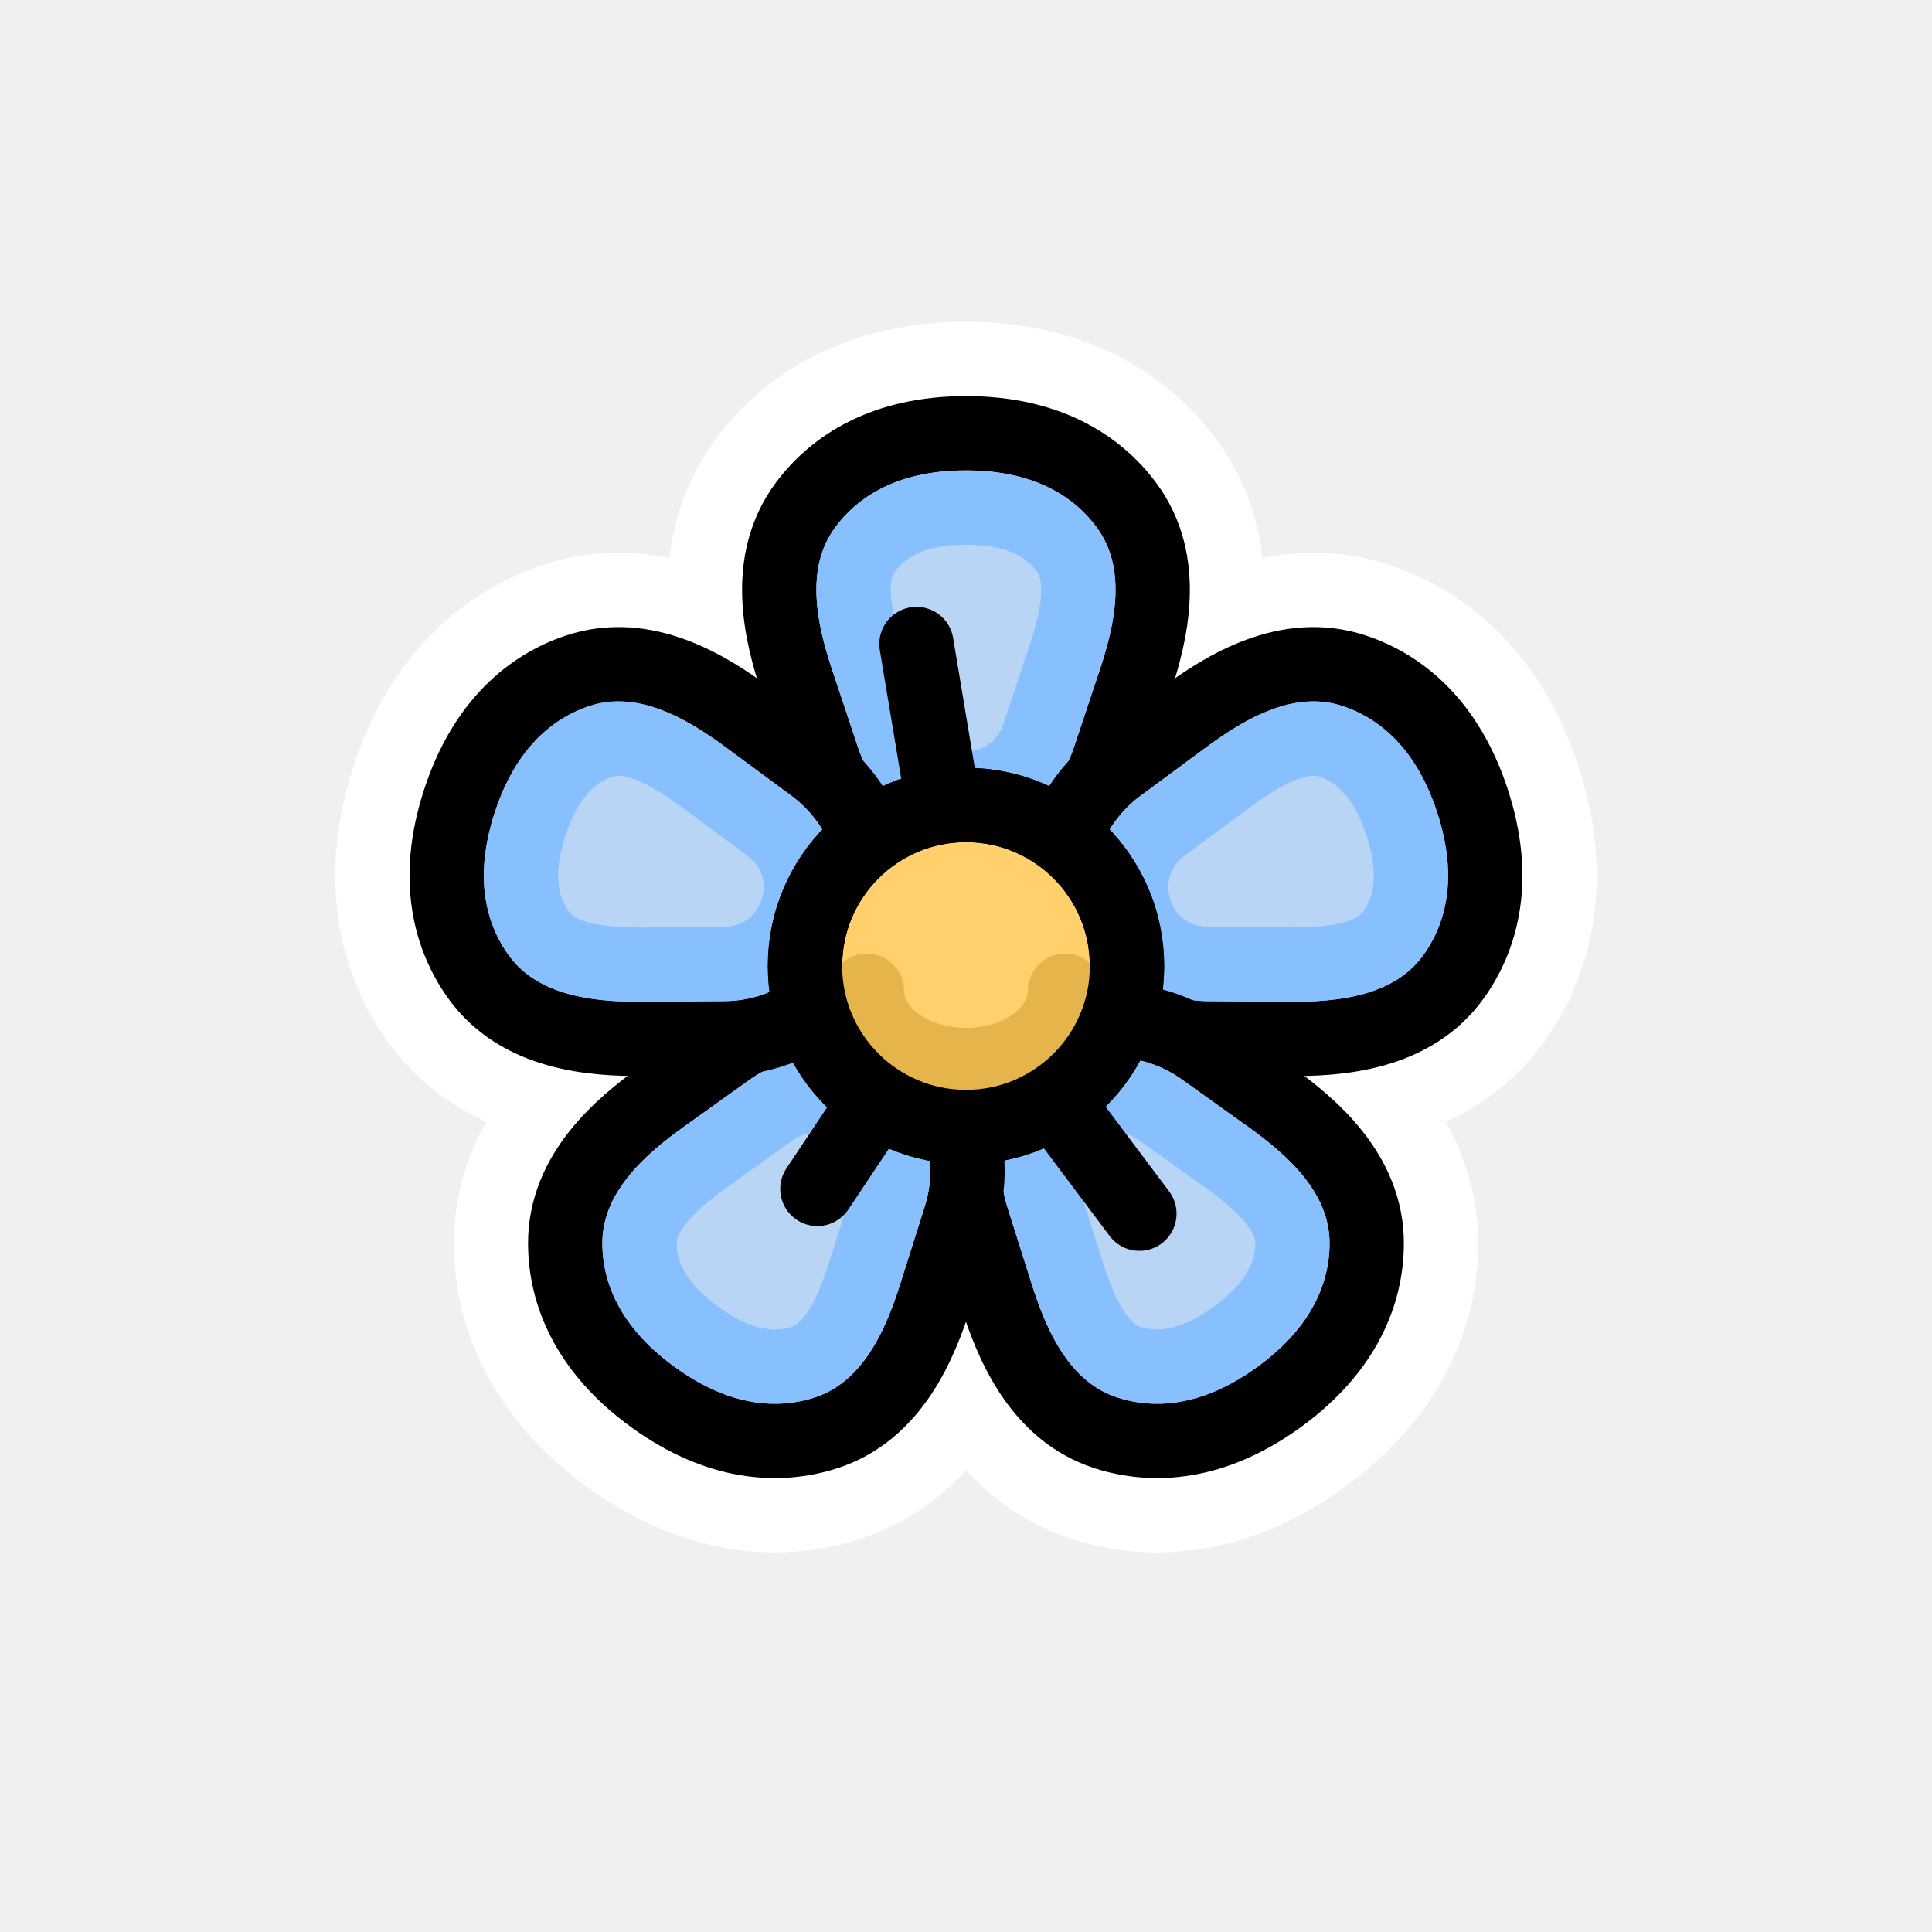
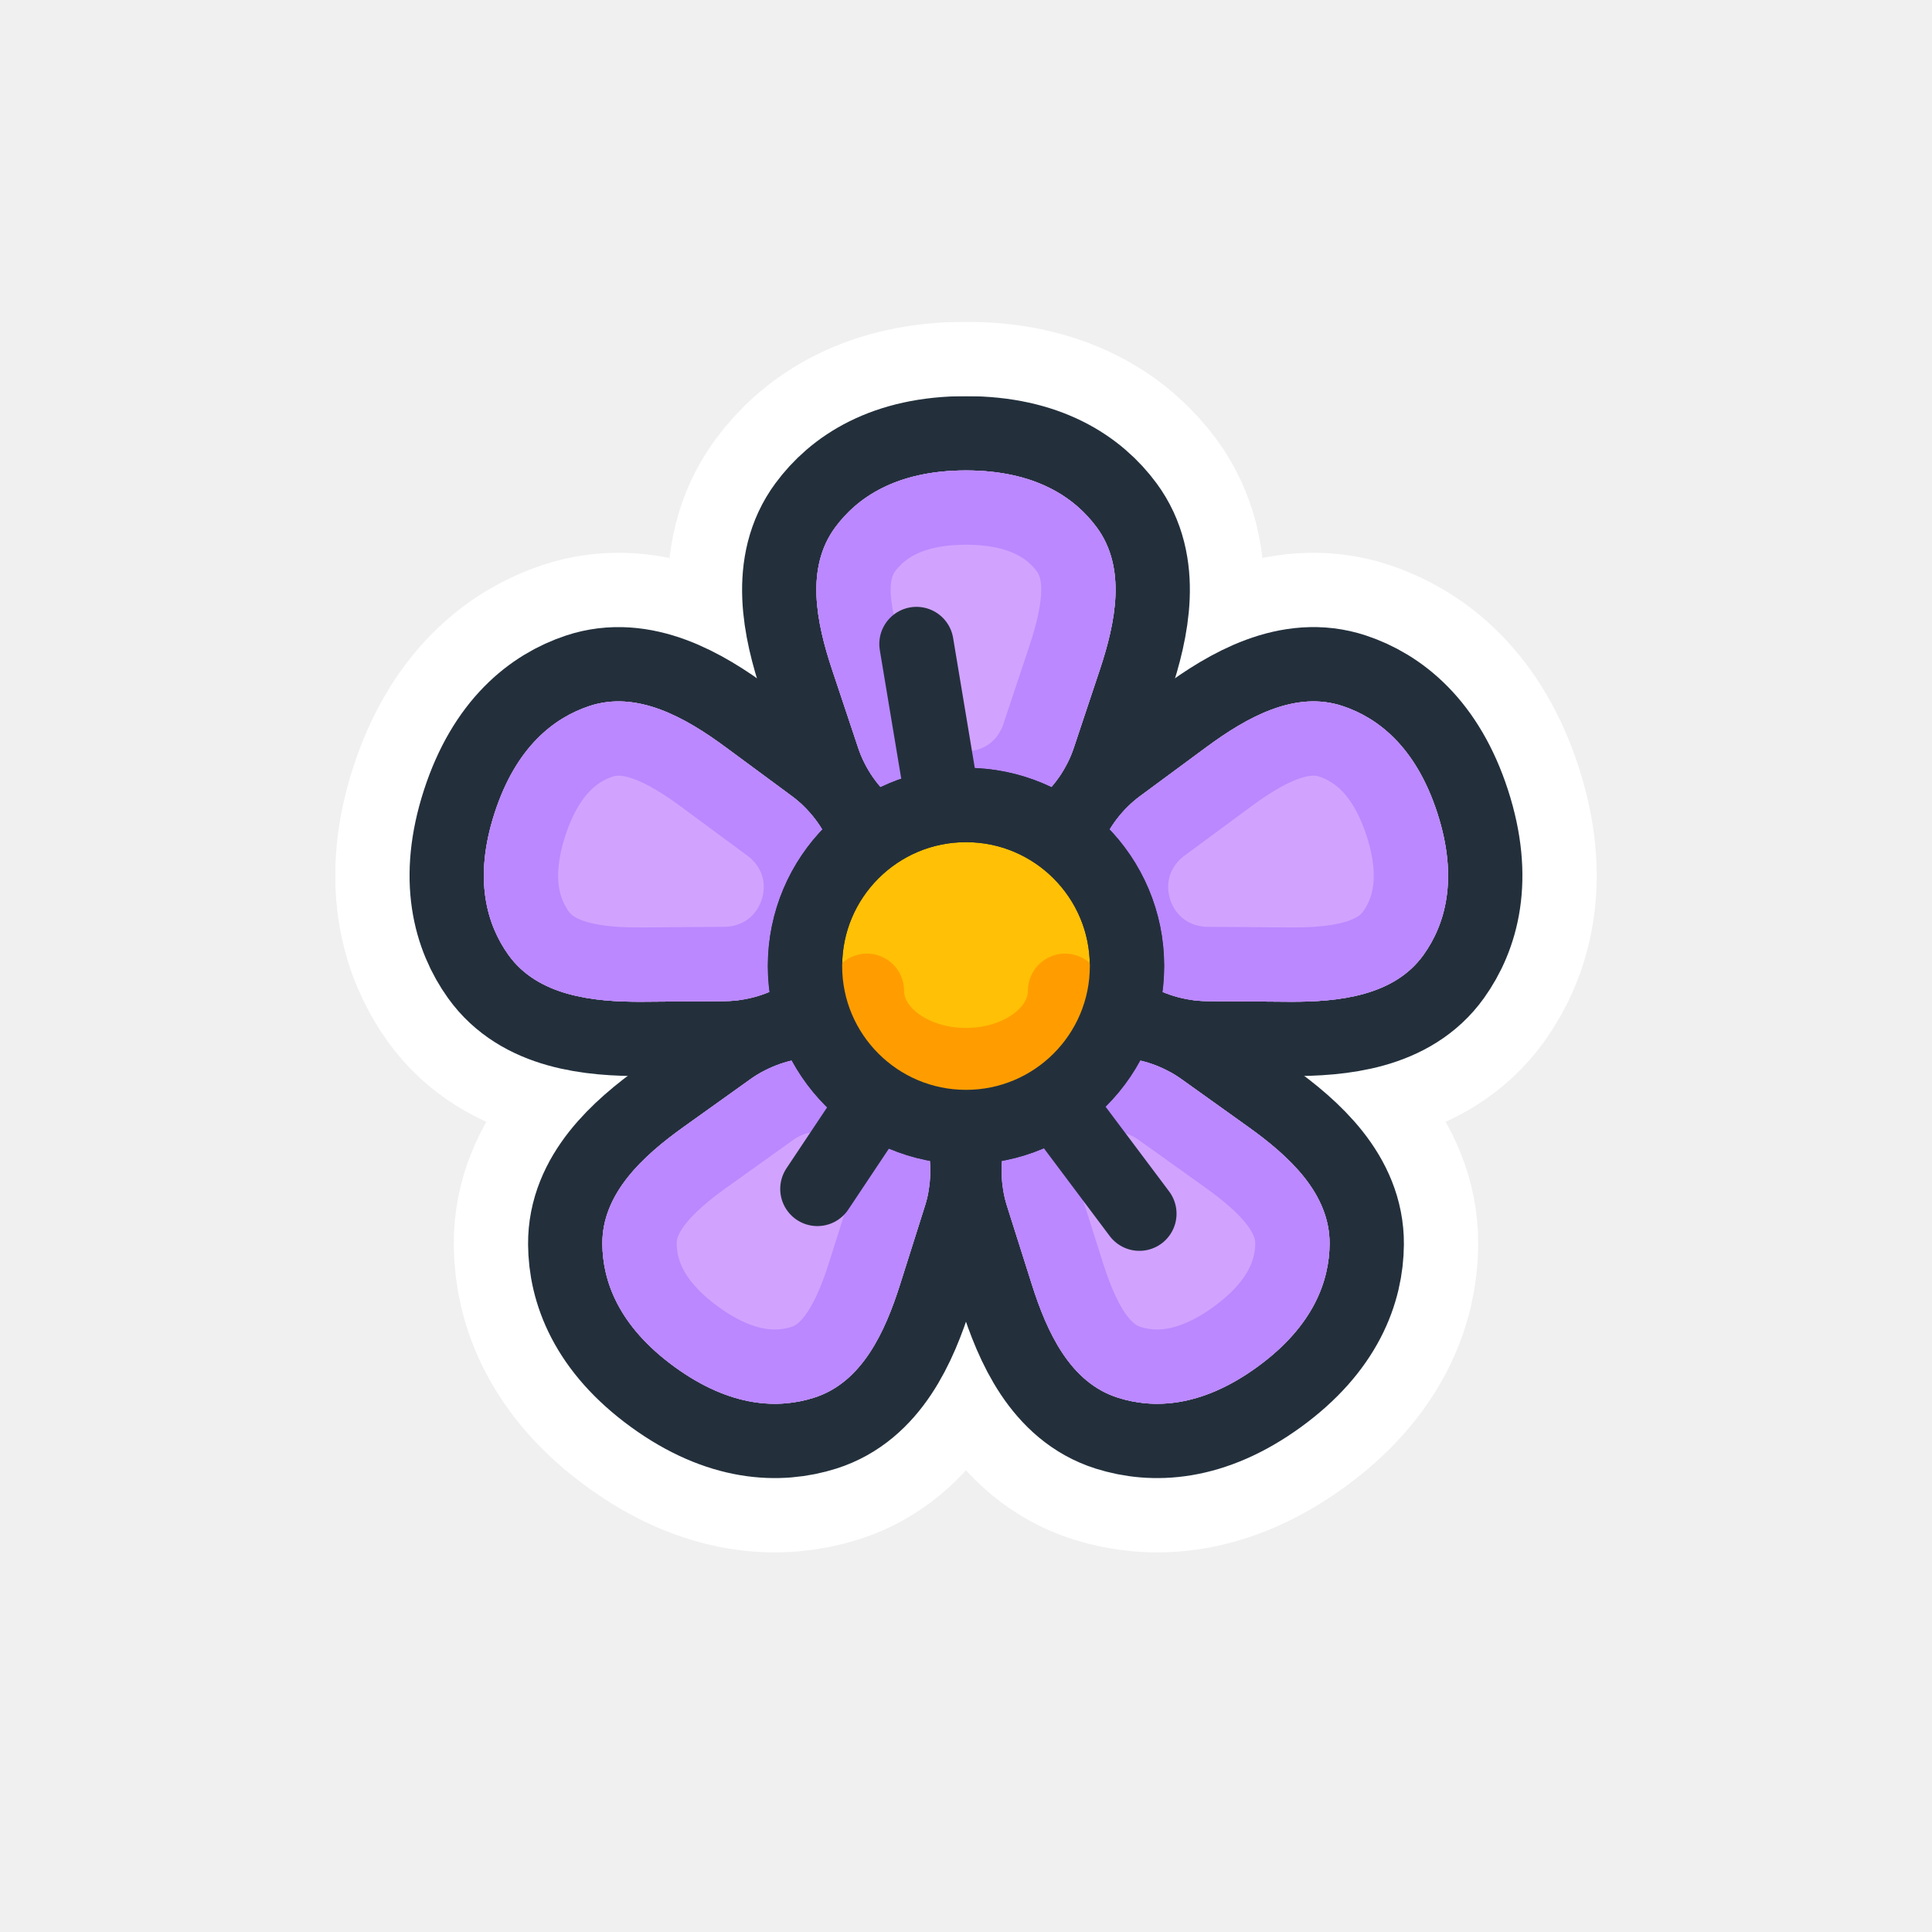
<svg xmlns="http://www.w3.org/2000/svg" width="78" height="78" viewBox="0 0 78 78" fill="none">
-   <path d="M45.786 32.135C42.99 37.727 35.008 37.727 32.212 32.135C32.051 31.813 31.914 31.481 31.801 31.14L30.752 27.994C30.133 26.138 29.094 22.503 31.308 19.508C32.766 17.533 35.248 15.992 38.999 15.992C42.749 15.992 45.232 17.534 46.69 19.508C48.904 22.503 47.865 26.138 47.246 27.994L46.197 31.14C46.084 31.481 45.947 31.813 45.786 32.135Z" fill="#D9D9D9" stroke="white" stroke-width="6" />
-   <path d="M47.626 43.333C41.443 42.402 38.976 34.811 43.431 30.423C43.687 30.171 43.961 29.938 44.249 29.725L46.918 27.755C48.492 26.594 51.627 24.482 55.16 25.661C57.489 26.439 59.722 28.323 60.881 31.89C62.04 35.457 61.341 38.294 59.914 40.291C57.749 43.322 53.971 43.457 52.015 43.442L48.698 43.417C48.339 43.414 47.981 43.387 47.626 43.333Z" fill="#D9D9D9" stroke="white" stroke-width="6" />
-   <path d="M37.544 48.543C36.519 42.375 42.976 37.684 48.526 40.565C48.844 40.73 49.151 40.918 49.443 41.127L52.141 43.056C53.732 44.194 56.709 46.524 56.679 50.248C56.66 52.703 55.557 55.409 52.523 57.614C49.489 59.818 46.575 60.03 44.234 59.29C40.683 58.168 39.387 54.616 38.797 52.751L37.796 49.589C37.687 49.247 37.603 48.897 37.544 48.543Z" fill="#D9D9D9" stroke="white" stroke-width="6" />
-   <path d="M29.473 40.565C35.023 37.684 41.48 42.375 40.455 48.543C40.396 48.897 40.312 49.247 40.203 49.589L39.202 52.751C38.612 54.616 37.316 58.167 33.765 59.29C31.424 60.03 28.51 59.818 25.476 57.613C22.442 55.409 21.34 52.703 21.32 50.248C21.29 46.524 24.267 44.194 25.858 43.056L28.556 41.127C28.848 40.918 29.155 40.73 29.473 40.565Z" fill="#D9D9D9" stroke="white" stroke-width="6" />
-   <path d="M34.567 30.423C39.022 34.811 36.556 42.402 30.372 43.333C30.017 43.387 29.659 43.414 29.3 43.417L25.983 43.442C24.027 43.457 20.249 43.322 18.084 40.291C16.657 38.294 15.958 35.457 17.117 31.89C18.276 28.323 20.509 26.439 22.838 25.661C26.371 24.482 29.507 26.594 31.08 27.755L33.749 29.725C34.038 29.938 34.311 30.172 34.567 30.423Z" fill="#D9D9D9" stroke="white" stroke-width="6" />
-   <path d="M44.444 31.464C42.201 35.951 35.797 35.951 33.554 31.464C33.425 31.206 33.315 30.94 33.224 30.666L32.175 27.521C31.544 25.629 30.803 22.715 32.514 20.4C33.682 18.819 35.711 17.492 38.999 17.492C42.286 17.492 44.315 18.819 45.483 20.4C47.194 22.715 46.454 25.629 45.823 27.521L44.774 30.666C44.683 30.939 44.573 31.206 44.444 31.464Z" fill="#B9D5F5" stroke="black" stroke-width="3" />
-   <path d="M41.76 30.122C40.622 32.398 37.374 32.398 36.236 30.122C36.171 29.991 36.115 29.856 36.068 29.718L35.02 26.571C34.365 24.607 34.221 23.136 34.926 22.182C35.513 21.387 36.636 20.492 38.998 20.492C41.36 20.492 42.483 21.387 43.07 22.182C43.775 23.136 43.631 24.607 42.977 26.571L41.928 29.718C41.882 29.856 41.825 29.991 41.76 30.122Z" fill="#B9D5F5" stroke="#87BFFF" stroke-width="3" />
-   <path d="M47.849 41.851C42.888 41.103 40.91 35.013 44.484 31.493C44.689 31.291 44.909 31.104 45.141 30.933L47.808 28.963C49.412 27.779 51.955 26.174 54.685 27.085C56.55 27.707 58.438 29.227 59.454 32.354C60.47 35.481 59.836 37.82 58.693 39.42C57.02 41.762 54.02 41.959 52.026 41.944L48.71 41.918C48.422 41.916 48.134 41.894 47.849 41.851Z" fill="#B9D5F5" stroke="black" stroke-width="3" />
-   <path d="M48.296 38.883C45.78 38.504 44.776 35.415 46.589 33.63C46.693 33.527 46.804 33.432 46.922 33.345L49.59 31.375C51.256 30.146 52.611 29.554 53.736 29.93C54.673 30.243 55.871 31.034 56.601 33.281C57.331 35.527 56.827 36.871 56.253 37.675C55.563 38.641 54.119 38.959 52.049 38.943L48.732 38.918C48.586 38.916 48.44 38.905 48.296 38.883Z" fill="#B9D5F5" stroke="#87BFFF" stroke-width="3" />
-   <path d="M39.023 48.298C38.2 43.349 43.381 39.585 47.834 41.897C48.089 42.029 48.335 42.181 48.569 42.348L51.267 44.276C52.889 45.436 55.201 47.358 55.178 50.237C55.163 52.203 54.3 54.468 51.641 56.401C48.981 58.333 46.56 58.452 44.686 57.86C41.941 56.993 40.827 54.2 40.225 52.299L39.225 49.138C39.138 48.863 39.07 48.582 39.023 48.298Z" fill="#B9D5F5" stroke="black" stroke-width="3" />
-   <path d="M41.983 47.806C41.566 45.296 44.194 43.387 46.452 44.559C46.582 44.626 46.707 44.703 46.826 44.788L49.524 46.717C51.208 47.921 52.189 49.027 52.18 50.213C52.172 51.201 51.789 52.585 49.878 53.973C47.967 55.361 46.533 55.298 45.59 55C44.46 54.643 43.711 53.367 43.086 51.394L42.085 48.231C42.041 48.092 42.008 47.95 41.983 47.806Z" fill="#B9D5F5" stroke="#87BFFF" stroke-width="3" />
-   <path d="M30.163 41.896C34.616 39.585 39.797 43.349 38.974 48.297C38.927 48.581 38.859 48.862 38.772 49.137L37.772 52.298C37.17 54.199 36.057 56.992 33.312 57.86C31.438 58.452 29.016 58.333 26.357 56.4C23.697 54.468 22.835 52.202 22.819 50.236C22.796 47.358 25.108 45.436 26.73 44.276L29.427 42.347C29.662 42.18 29.908 42.029 30.163 41.896Z" fill="#B9D5F5" stroke="black" stroke-width="3" />
-   <path d="M31.546 44.56C33.804 43.387 36.431 45.296 36.014 47.806C35.99 47.95 35.957 48.093 35.913 48.232L34.912 51.394C34.287 53.368 33.538 54.643 32.407 55.001C31.465 55.298 30.03 55.362 28.12 53.974C26.209 52.586 25.826 51.202 25.818 50.213C25.809 49.027 26.79 47.922 28.474 46.717L31.172 44.788C31.291 44.703 31.416 44.627 31.546 44.56Z" fill="#B9D5F5" stroke="#87BFFF" stroke-width="3" />
-   <path d="M33.514 31.492C37.089 35.012 35.11 41.102 30.149 41.85C29.864 41.892 29.576 41.915 29.288 41.917L25.973 41.942C23.979 41.958 20.978 41.762 19.305 39.42C18.162 37.82 17.528 35.48 18.544 32.353C19.56 29.227 21.448 27.707 23.313 27.085C26.043 26.173 28.586 27.778 30.19 28.962L32.858 30.931C33.089 31.103 33.309 31.29 33.514 31.492Z" fill="#B9D5F5" stroke="black" stroke-width="3" />
-   <path d="M31.408 33.63C33.221 35.416 32.217 38.505 29.701 38.884C29.557 38.905 29.411 38.917 29.265 38.919L25.948 38.944C23.878 38.959 22.434 38.641 21.744 37.676C21.17 36.872 20.666 35.527 21.396 33.281C22.126 31.035 23.324 30.243 24.261 29.93C25.386 29.555 26.741 30.146 28.407 31.376L31.076 33.346C31.193 33.433 31.304 33.528 31.408 33.63Z" fill="#B9D5F5" stroke="#87BFFF" stroke-width="3" />
-   <circle cx="39" cy="39" r="6.5" fill="#FFD06C" stroke="black" stroke-width="3" />
-   <path d="M43 40C43 41.657 41.209 43 39 43C36.791 43 35 41.657 35 40" stroke="#E5B44B" stroke-width="3" stroke-linecap="round" />
-   <path d="M37 26L38 32" stroke="black" stroke-width="3" stroke-linecap="round" />
-   <path d="M43 45L46 49" stroke="black" stroke-width="3" stroke-linecap="round" />
-   <path d="M35 45L33 48" stroke="black" stroke-width="3" stroke-linecap="round" />
-   <circle cx="39" cy="39" r="6.5" stroke="black" stroke-width="3" />
+   <mask id="path-2-outside-1_224_258" maskUnits="userSpaceOnUse" x="13.535" y="12.992" width="51" height="50" fill="black">
+     <rect fill="white" x="13.535" y="12.992" width="51" height="50" />
+     <path d="M43.103 30.793C41.412 34.174 36.587 34.174 34.896 30.793C34.799 30.599 34.715 30.398 34.647 30.192L33.598 27.046C32.955 25.117 32.513 22.925 33.721 21.291C34.598 20.102 36.174 18.992 38.999 18.992C41.824 18.992 43.4 20.102 44.278 21.29C45.486 22.925 45.043 25.117 44.401 27.046L43.352 30.192C43.283 30.398 43.2 30.599 43.103 30.793Z" />
+     <path d="M48.073 40.367C44.334 39.803 42.843 35.214 45.536 32.561C45.691 32.409 45.856 32.267 46.031 32.139L48.7 30.169C50.335 28.962 52.283 27.864 54.211 28.507C55.612 28.975 57.155 30.13 58.028 32.817C58.9 35.504 58.332 37.346 57.473 38.547C56.292 40.201 54.07 40.458 52.037 40.443L48.721 40.417C48.504 40.416 48.287 40.399 48.073 40.367Z" />
+     <path d="M40.503 48.051C39.884 44.322 43.788 41.486 47.143 43.227C47.336 43.327 47.521 43.441 47.698 43.567L50.396 45.496C52.049 46.678 53.695 48.192 53.679 50.224C53.667 51.701 53.045 53.526 50.76 55.186C48.474 56.846 46.547 56.875 45.138 56.43C43.2 55.817 42.27 53.783 41.656 51.846L40.655 48.684C40.59 48.477 40.539 48.266 40.503 48.051Z" />
+     <path d="M30.856 43.227C34.211 41.486 38.115 44.322 37.495 48.051C37.46 48.266 37.409 48.477 37.343 48.684L36.343 51.846C35.729 53.783 34.798 55.817 32.861 56.43C31.452 56.875 29.525 56.847 27.239 55.186C24.954 53.526 24.332 51.701 24.32 50.224C24.303 48.192 25.95 46.678 27.603 45.496L30.301 43.567C30.477 43.441 30.663 43.327 30.856 43.227Z" />
+     <path d="M32.462 32.561C35.156 35.214 33.664 39.803 29.926 40.367C29.711 40.399 29.495 40.416 29.277 40.417L25.961 40.443C23.929 40.458 21.707 40.201 20.526 38.548C19.667 37.346 19.098 35.504 19.971 32.817C20.844 30.131 22.387 28.975 23.788 28.507C25.716 27.864 27.664 28.962 29.299 30.169L31.968 32.139C32.142 32.267 32.307 32.409 32.462 32.561Z" />
+   </mask>
+   <path d="M43.103 30.793C41.412 34.174 36.587 34.174 34.896 30.793C34.799 30.599 34.715 30.398 34.647 30.192L33.598 27.046C32.955 25.117 32.513 22.925 33.721 21.291C34.598 20.102 36.174 18.992 38.999 18.992C41.824 18.992 43.4 20.102 44.278 21.29C45.486 22.925 45.043 25.117 44.401 27.046L43.352 30.192C43.283 30.398 43.2 30.599 43.103 30.793Z" fill="#D9D9D9" />
+   <path d="M48.073 40.367C44.334 39.803 42.843 35.214 45.536 32.561C45.691 32.409 45.856 32.267 46.031 32.139L48.7 30.169C50.335 28.962 52.283 27.864 54.211 28.507C55.612 28.975 57.155 30.13 58.028 32.817C58.9 35.504 58.332 37.346 57.473 38.547C56.292 40.201 54.07 40.458 52.037 40.443L48.721 40.417C48.504 40.416 48.287 40.399 48.073 40.367Z" fill="#D9D9D9" />
+   <path d="M40.503 48.051C39.884 44.322 43.788 41.486 47.143 43.227C47.336 43.327 47.521 43.441 47.698 43.567L50.396 45.496C52.049 46.678 53.695 48.192 53.679 50.224C53.667 51.701 53.045 53.526 50.76 55.186C48.474 56.846 46.547 56.875 45.138 56.43C43.2 55.817 42.27 53.783 41.656 51.846L40.655 48.684C40.59 48.477 40.539 48.266 40.503 48.051Z" fill="#D9D9D9" />
+   <path d="M30.856 43.227C34.211 41.486 38.115 44.322 37.495 48.051C37.46 48.266 37.409 48.477 37.343 48.684L36.343 51.846C35.729 53.783 34.798 55.817 32.861 56.43C31.452 56.875 29.525 56.847 27.239 55.186C24.954 53.526 24.332 51.701 24.32 50.224C24.303 48.192 25.95 46.678 27.603 45.496L30.301 43.567C30.477 43.441 30.663 43.327 30.856 43.227Z" fill="#D9D9D9" />
+   <path d="M32.462 32.561C35.156 35.214 33.664 39.803 29.926 40.367C29.711 40.399 29.495 40.416 29.277 40.417L25.961 40.443C23.929 40.458 21.707 40.201 20.526 38.548C19.667 37.346 19.098 35.504 19.971 32.817C20.844 30.131 22.387 28.975 23.788 28.507C25.716 27.864 27.664 28.962 29.299 30.169L31.968 32.139C32.142 32.267 32.307 32.409 32.462 32.561Z" fill="#D9D9D9" />
+   <path d="M43.103 30.793C41.412 34.174 36.587 34.174 34.896 30.793C34.799 30.599 34.715 30.398 34.647 30.192L33.598 27.046C32.955 25.117 32.513 22.925 33.721 21.291C34.598 20.102 36.174 18.992 38.999 18.992C41.824 18.992 43.4 20.102 44.278 21.29C45.486 22.925 45.043 25.117 44.401 27.046L43.352 30.192C43.283 30.398 43.2 30.599 43.103 30.793Z" stroke="white" stroke-width="12" mask="url(#path-2-outside-1_224_258)" />
+   <path d="M48.073 40.367C44.334 39.803 42.843 35.214 45.536 32.561C45.691 32.409 45.856 32.267 46.031 32.139L48.7 30.169C50.335 28.962 52.283 27.864 54.211 28.507C55.612 28.975 57.155 30.13 58.028 32.817C58.9 35.504 58.332 37.346 57.473 38.547C56.292 40.201 54.07 40.458 52.037 40.443L48.721 40.417C48.504 40.416 48.287 40.399 48.073 40.367Z" stroke="white" stroke-width="12" mask="url(#path-2-outside-1_224_258)" />
+   <path d="M40.503 48.051C39.884 44.322 43.788 41.486 47.143 43.227C47.336 43.327 47.521 43.441 47.698 43.567L50.396 45.496C52.049 46.678 53.695 48.192 53.679 50.224C53.667 51.701 53.045 53.526 50.76 55.186C48.474 56.846 46.547 56.875 45.138 56.43C43.2 55.817 42.27 53.783 41.656 51.846L40.655 48.684C40.59 48.477 40.539 48.266 40.503 48.051Z" stroke="white" stroke-width="12" mask="url(#path-2-outside-1_224_258)" />
+   <path d="M30.856 43.227C34.211 41.486 38.115 44.322 37.495 48.051C37.46 48.266 37.409 48.477 37.343 48.684L36.343 51.846C35.729 53.783 34.798 55.817 32.861 56.43C31.452 56.875 29.525 56.847 27.239 55.186C24.954 53.526 24.332 51.701 24.32 50.224C24.303 48.192 25.95 46.678 27.603 45.496L30.301 43.567C30.477 43.441 30.663 43.327 30.856 43.227Z" stroke="white" stroke-width="12" mask="url(#path-2-outside-1_224_258)" />
+   <path d="M32.462 32.561C35.156 35.214 33.664 39.803 29.926 40.367C29.711 40.399 29.495 40.416 29.277 40.417L25.961 40.443C23.929 40.458 21.707 40.201 20.526 38.548C19.667 37.346 19.098 35.504 19.971 32.817C20.844 30.131 22.387 28.975 23.788 28.507C25.716 27.864 27.664 28.962 29.299 30.169L31.968 32.139C32.142 32.267 32.307 32.409 32.462 32.561Z" stroke="white" stroke-width="12" mask="url(#path-2-outside-1_224_258)" />
+   <mask id="path-3-outside-2_224_258" maskUnits="userSpaceOnUse" x="16.535" y="15.993" width="45" height="44" fill="black">
+     <rect fill="white" x="16.535" y="15.993" width="45" height="44" />
+     <path d="M43.103 30.793C41.412 34.175 36.587 34.175 34.896 30.793C34.799 30.599 34.715 30.398 34.647 30.192L33.598 27.046C32.955 25.118 32.513 22.925 33.721 21.291C34.598 20.103 36.174 18.993 38.999 18.993C41.824 18.993 43.4 20.103 44.278 21.291C45.486 22.925 45.043 25.118 44.401 27.046L43.352 30.192C43.283 30.398 43.2 30.599 43.103 30.793Z" />
+     <path d="M48.072 40.367C44.334 39.804 42.843 35.214 45.536 32.561C45.691 32.409 45.856 32.268 46.031 32.139L48.699 30.169C50.334 28.962 52.283 27.864 54.211 28.507C55.612 28.975 57.155 30.131 58.028 32.818C58.9 35.504 58.332 37.346 57.473 38.548C56.292 40.202 54.07 40.458 52.037 40.443L48.721 40.418C48.504 40.416 48.287 40.399 48.072 40.367Z" />
+     <path d="M40.503 48.052C39.884 44.322 43.788 41.486 47.143 43.228C47.336 43.328 47.521 43.441 47.698 43.568L50.396 45.497C52.049 46.679 53.695 48.192 53.679 50.225C53.667 51.702 53.045 53.526 50.76 55.187C48.474 56.847 46.547 56.875 45.138 56.43C43.2 55.818 42.27 53.784 41.656 51.846L40.655 48.684C40.59 48.477 40.539 48.266 40.503 48.052Z" />
+     <path d="M30.856 43.228C34.211 41.486 38.115 44.322 37.495 48.052C37.46 48.266 37.409 48.477 37.343 48.684L36.342 51.846C35.729 53.784 34.798 55.818 32.861 56.43C31.452 56.875 29.525 56.847 27.239 55.187C24.954 53.526 24.331 51.702 24.32 50.225C24.303 48.192 25.95 46.679 27.603 45.496L30.301 43.568C30.477 43.441 30.663 43.328 30.856 43.228Z" />
+     <path d="M32.462 32.561C35.156 35.214 33.664 39.804 29.926 40.367C29.711 40.399 29.495 40.416 29.277 40.418L25.961 40.443C23.929 40.458 21.707 40.202 20.526 38.548C19.667 37.346 19.098 35.504 19.971 32.818C20.844 30.131 22.387 28.975 23.788 28.508C25.716 27.864 27.664 28.962 29.299 30.169L31.968 32.139C32.142 32.268 32.307 32.409 32.462 32.561Z" />
+   </mask>
+   <path d="M43.103 30.793C41.412 34.175 36.587 34.175 34.896 30.793C34.799 30.599 34.715 30.398 34.647 30.192L33.598 27.046C32.955 25.118 32.513 22.925 33.721 21.291C34.598 20.103 36.174 18.993 38.999 18.993C41.824 18.993 43.4 20.103 44.278 21.291C45.486 22.925 45.043 25.118 44.401 27.046L43.352 30.192C43.283 30.398 43.2 30.599 43.103 30.793Z" fill="#D1A3FF" />
+   <path d="M48.072 40.367C44.334 39.804 42.843 35.214 45.536 32.561C45.691 32.409 45.856 32.268 46.031 32.139L48.699 30.169C50.334 28.962 52.283 27.864 54.211 28.507C55.612 28.975 57.155 30.131 58.028 32.818C58.9 35.504 58.332 37.346 57.473 38.548C56.292 40.202 54.07 40.458 52.037 40.443L48.721 40.418C48.504 40.416 48.287 40.399 48.072 40.367Z" fill="#D1A3FF" />
+   <path d="M40.503 48.052C39.884 44.322 43.788 41.486 47.143 43.228C47.336 43.328 47.521 43.441 47.698 43.568L50.396 45.497C52.049 46.679 53.695 48.192 53.679 50.225C53.667 51.702 53.045 53.526 50.76 55.187C48.474 56.847 46.547 56.875 45.138 56.43C43.2 55.818 42.27 53.784 41.656 51.846L40.655 48.684C40.59 48.477 40.539 48.266 40.503 48.052Z" fill="#D1A3FF" />
+   <path d="M30.856 43.228C34.211 41.486 38.115 44.322 37.495 48.052C37.46 48.266 37.409 48.477 37.343 48.684L36.342 51.846C35.729 53.784 34.798 55.818 32.861 56.43C31.452 56.875 29.525 56.847 27.239 55.187C24.954 53.526 24.331 51.702 24.32 50.225C24.303 48.192 25.95 46.679 27.603 45.496L30.301 43.568C30.477 43.441 30.663 43.328 30.856 43.228Z" fill="#D1A3FF" />
+   <path d="M32.462 32.561C35.156 35.214 33.664 39.804 29.926 40.367C29.711 40.399 29.495 40.416 29.277 40.418L25.961 40.443C23.929 40.458 21.707 40.202 20.526 38.548C19.667 37.346 19.098 35.504 19.971 32.818C20.844 30.131 22.387 28.975 23.788 28.508C25.716 27.864 27.664 28.962 29.299 30.169L31.968 32.139C32.142 32.268 32.307 32.409 32.462 32.561Z" fill="#D1A3FF" />
+   <path d="M43.103 30.793C41.412 34.175 36.587 34.175 34.896 30.793C34.799 30.599 34.715 30.398 34.647 30.192L33.598 27.046C32.955 25.118 32.513 22.925 33.721 21.291C34.598 20.103 36.174 18.993 38.999 18.993C41.824 18.993 43.4 20.103 44.278 21.291C45.486 22.925 45.043 25.118 44.401 27.046L43.352 30.192C43.283 30.398 43.2 30.599 43.103 30.793Z" stroke="#23303C" stroke-width="6" mask="url(#path-3-outside-2_224_258)" />
+   <path d="M48.072 40.367C44.334 39.804 42.843 35.214 45.536 32.561C45.691 32.409 45.856 32.268 46.031 32.139L48.699 30.169C50.334 28.962 52.283 27.864 54.211 28.507C55.612 28.975 57.155 30.131 58.028 32.818C58.9 35.504 58.332 37.346 57.473 38.548C56.292 40.202 54.07 40.458 52.037 40.443L48.721 40.418C48.504 40.416 48.287 40.399 48.072 40.367Z" stroke="#23303C" stroke-width="6" mask="url(#path-3-outside-2_224_258)" />
+   <path d="M40.503 48.052C39.884 44.322 43.788 41.486 47.143 43.228C47.336 43.328 47.521 43.441 47.698 43.568L50.396 45.497C52.049 46.679 53.695 48.192 53.679 50.225C53.667 51.702 53.045 53.526 50.76 55.187C48.474 56.847 46.547 56.875 45.138 56.43C43.2 55.818 42.27 53.784 41.656 51.846L40.655 48.684C40.59 48.477 40.539 48.266 40.503 48.052Z" stroke="#23303C" stroke-width="6" mask="url(#path-3-outside-2_224_258)" />
+   <path d="M30.856 43.228C34.211 41.486 38.115 44.322 37.495 48.052C37.46 48.266 37.409 48.477 37.343 48.684L36.342 51.846C35.729 53.784 34.798 55.818 32.861 56.43C31.452 56.875 29.525 56.847 27.239 55.187C24.954 53.526 24.331 51.702 24.32 50.225C24.303 48.192 25.95 46.679 27.603 45.496L30.301 43.568C30.477 43.441 30.663 43.328 30.856 43.228Z" stroke="#23303C" stroke-width="6" mask="url(#path-3-outside-2_224_258)" />
+   <path d="M32.462 32.561C35.156 35.214 33.664 39.804 29.926 40.367C29.711 40.399 29.495 40.416 29.277 40.418L25.961 40.443C23.929 40.458 21.707 40.202 20.526 38.548C19.667 37.346 19.098 35.504 19.971 32.818C20.844 30.131 22.387 28.975 23.788 28.508C25.716 27.864 27.664 28.962 29.299 30.169L31.968 32.139C32.142 32.268 32.307 32.409 32.462 32.561Z" stroke="#23303C" stroke-width="6" mask="url(#path-3-outside-2_224_258)" />
+   <mask id="path-4-inside-3_224_258" fill="white">
+     <path d="M43.102 30.793C41.411 34.175 36.586 34.175 34.895 30.793C34.798 30.599 34.714 30.398 34.646 30.192L33.597 27.046C32.954 25.118 32.512 22.925 33.72 21.291C34.597 20.103 36.173 18.992 38.998 18.992C41.823 18.992 43.399 20.103 44.277 21.291C45.485 22.925 45.042 25.118 44.399 27.046L43.351 30.192C43.282 30.398 43.199 30.599 43.102 30.793Z" />
+     <path d="M48.072 40.367C44.333 39.803 42.842 35.214 45.535 32.561C45.69 32.409 45.855 32.268 46.03 32.139L48.698 30.169C50.334 28.962 52.282 27.864 54.21 28.507C55.611 28.975 57.154 30.131 58.026 32.817C58.899 35.504 58.331 37.346 57.472 38.547C56.291 40.201 54.069 40.458 52.036 40.443L48.72 40.418C48.503 40.416 48.286 40.399 48.072 40.367Z" />
+     <path d="M40.502 48.051C39.883 44.322 43.786 41.486 47.142 43.227C47.335 43.328 47.52 43.441 47.697 43.567L50.395 45.496C52.048 46.678 53.694 48.192 53.678 50.224C53.666 51.701 53.044 53.526 50.758 55.186C48.473 56.847 46.546 56.875 45.137 56.43C43.199 55.817 42.268 53.783 41.655 51.846L40.654 48.684C40.589 48.477 40.538 48.266 40.502 48.051Z" />
+     <path d="M30.855 43.227C34.21 41.486 38.114 44.322 37.494 48.051C37.459 48.266 37.408 48.477 37.342 48.684L36.341 51.846C35.728 53.784 34.797 55.817 32.859 56.43C31.451 56.875 29.523 56.847 27.238 55.186C24.953 53.526 24.331 51.702 24.319 50.225C24.302 48.192 25.949 46.678 27.602 45.496L30.3 43.567C30.476 43.441 30.662 43.328 30.855 43.227Z" />
+     <path d="M32.461 32.561C35.155 35.214 33.663 39.803 29.925 40.367C29.71 40.399 29.494 40.416 29.276 40.418L25.96 40.443C23.928 40.458 21.706 40.202 20.524 38.548C19.666 37.346 19.097 35.504 19.97 32.817C20.843 30.131 22.386 28.975 23.787 28.507C25.715 27.864 27.663 28.962 29.298 30.169L31.966 32.139C32.141 32.268 32.306 32.409 32.461 32.561Z" />
+   </mask>
+   <path d="M43.102 30.793C41.411 34.175 36.586 34.175 34.895 30.793C34.798 30.599 34.714 30.398 34.646 30.192L33.597 27.046C32.954 25.118 32.512 22.925 33.72 21.291C34.597 20.103 36.173 18.992 38.998 18.992C41.823 18.992 43.399 20.103 44.277 21.291C45.485 22.925 45.042 25.118 44.399 27.046L43.351 30.192C43.282 30.398 43.199 30.599 43.102 30.793Z" fill="#D1A3FF" />
+   <path d="M48.072 40.367C44.333 39.803 42.842 35.214 45.535 32.561C45.69 32.409 45.855 32.268 46.03 32.139L48.698 30.169C50.334 28.962 52.282 27.864 54.21 28.507C55.611 28.975 57.154 30.131 58.026 32.817C58.899 35.504 58.331 37.346 57.472 38.547C56.291 40.201 54.069 40.458 52.036 40.443L48.72 40.418C48.503 40.416 48.286 40.399 48.072 40.367Z" fill="#D1A3FF" />
+   <path d="M40.502 48.051C39.883 44.322 43.786 41.486 47.142 43.227C47.335 43.328 47.52 43.441 47.697 43.567L50.395 45.496C52.048 46.678 53.694 48.192 53.678 50.224C53.666 51.701 53.044 53.526 50.758 55.186C48.473 56.847 46.546 56.875 45.137 56.43C43.199 55.817 42.268 53.783 41.655 51.846L40.654 48.684C40.589 48.477 40.538 48.266 40.502 48.051Z" fill="#D1A3FF" />
+   <path d="M30.855 43.227C34.21 41.486 38.114 44.322 37.494 48.051C37.459 48.266 37.408 48.477 37.342 48.684L36.341 51.846C35.728 53.784 34.797 55.817 32.859 56.43C31.451 56.875 29.523 56.847 27.238 55.186C24.953 53.526 24.331 51.702 24.319 50.225C24.302 48.192 25.949 46.678 27.602 45.496L30.3 43.567C30.476 43.441 30.662 43.328 30.855 43.227Z" fill="#D1A3FF" />
+   <path d="M32.461 32.561C35.155 35.214 33.663 39.803 29.925 40.367C29.71 40.399 29.494 40.416 29.276 40.418L25.96 40.443C23.928 40.458 21.706 40.202 20.524 38.548C19.666 37.346 19.097 35.504 19.97 32.817C20.843 30.131 22.386 28.975 23.787 28.507C25.715 27.864 27.663 28.962 29.298 30.169L31.966 32.139C32.141 32.268 32.306 32.409 32.461 32.561Z" fill="#D1A3FF" />
+   <path d="M43.102 30.793C41.411 34.175 36.586 34.175 34.895 30.793C34.798 30.599 34.714 30.398 34.646 30.192L33.597 27.046C32.954 25.118 32.512 22.925 33.72 21.291C34.597 20.103 36.173 18.992 38.998 18.992C41.823 18.992 43.399 20.103 44.277 21.291C45.485 22.925 45.042 25.118 44.399 27.046L43.351 30.192C43.282 30.398 43.199 30.599 43.102 30.793Z" stroke="#BB88FF" stroke-width="6" mask="url(#path-4-inside-3_224_258)" />
+   <path d="M48.072 40.367C44.333 39.803 42.842 35.214 45.535 32.561C45.69 32.409 45.855 32.268 46.03 32.139L48.698 30.169C50.334 28.962 52.282 27.864 54.21 28.507C55.611 28.975 57.154 30.131 58.026 32.817C58.899 35.504 58.331 37.346 57.472 38.547C56.291 40.201 54.069 40.458 52.036 40.443L48.72 40.418C48.503 40.416 48.286 40.399 48.072 40.367Z" stroke="#BB88FF" stroke-width="6" mask="url(#path-4-inside-3_224_258)" />
+   <path d="M40.502 48.051C39.883 44.322 43.786 41.486 47.142 43.227C47.335 43.328 47.52 43.441 47.697 43.567L50.395 45.496C52.048 46.678 53.694 48.192 53.678 50.224C53.666 51.701 53.044 53.526 50.758 55.186C48.473 56.847 46.546 56.875 45.137 56.43C43.199 55.817 42.268 53.783 41.655 51.846L40.654 48.684C40.589 48.477 40.538 48.266 40.502 48.051Z" stroke="#BB88FF" stroke-width="6" mask="url(#path-4-inside-3_224_258)" />
+   <path d="M30.855 43.227C34.21 41.486 38.114 44.322 37.494 48.051C37.459 48.266 37.408 48.477 37.342 48.684L36.341 51.846C35.728 53.784 34.797 55.817 32.859 56.43C31.451 56.875 29.523 56.847 27.238 55.186C24.953 53.526 24.331 51.702 24.319 50.225C24.302 48.192 25.949 46.678 27.602 45.496L30.3 43.567C30.476 43.441 30.662 43.328 30.855 43.227Z" stroke="#BB88FF" stroke-width="6" mask="url(#path-4-inside-3_224_258)" />
+   <path d="M32.461 32.561C35.155 35.214 33.663 39.803 29.925 40.367C29.71 40.399 29.494 40.416 29.276 40.418L25.96 40.443C23.928 40.458 21.706 40.202 20.524 38.548C19.666 37.346 19.097 35.504 19.97 32.817C20.843 30.131 22.386 28.975 23.787 28.507C25.715 27.864 27.663 28.962 29.298 30.169L31.966 32.139C32.141 32.268 32.306 32.409 32.461 32.561Z" stroke="#BB88FF" stroke-width="6" mask="url(#path-4-inside-3_224_258)" />
+   <circle cx="39" cy="39" r="6.5" fill="#FFC005" stroke="#23303C" stroke-width="3" />
+   <path d="M43 40C43 41.657 41.209 43 39 43C36.791 43 35 41.657 35 40" stroke="#FF9D00" stroke-width="3" stroke-linecap="round" />
+   <path d="M37 26L38 32" stroke="#23303C" stroke-width="3" stroke-linecap="round" />
+   <path d="M43 45L46 49" stroke="#23303C" stroke-width="3" stroke-linecap="round" />
+   <path d="M35 45L33 48" stroke="#23303C" stroke-width="3" stroke-linecap="round" />
+   <circle cx="39" cy="39" r="6.5" stroke="#23303C" stroke-width="3" />
</svg>
